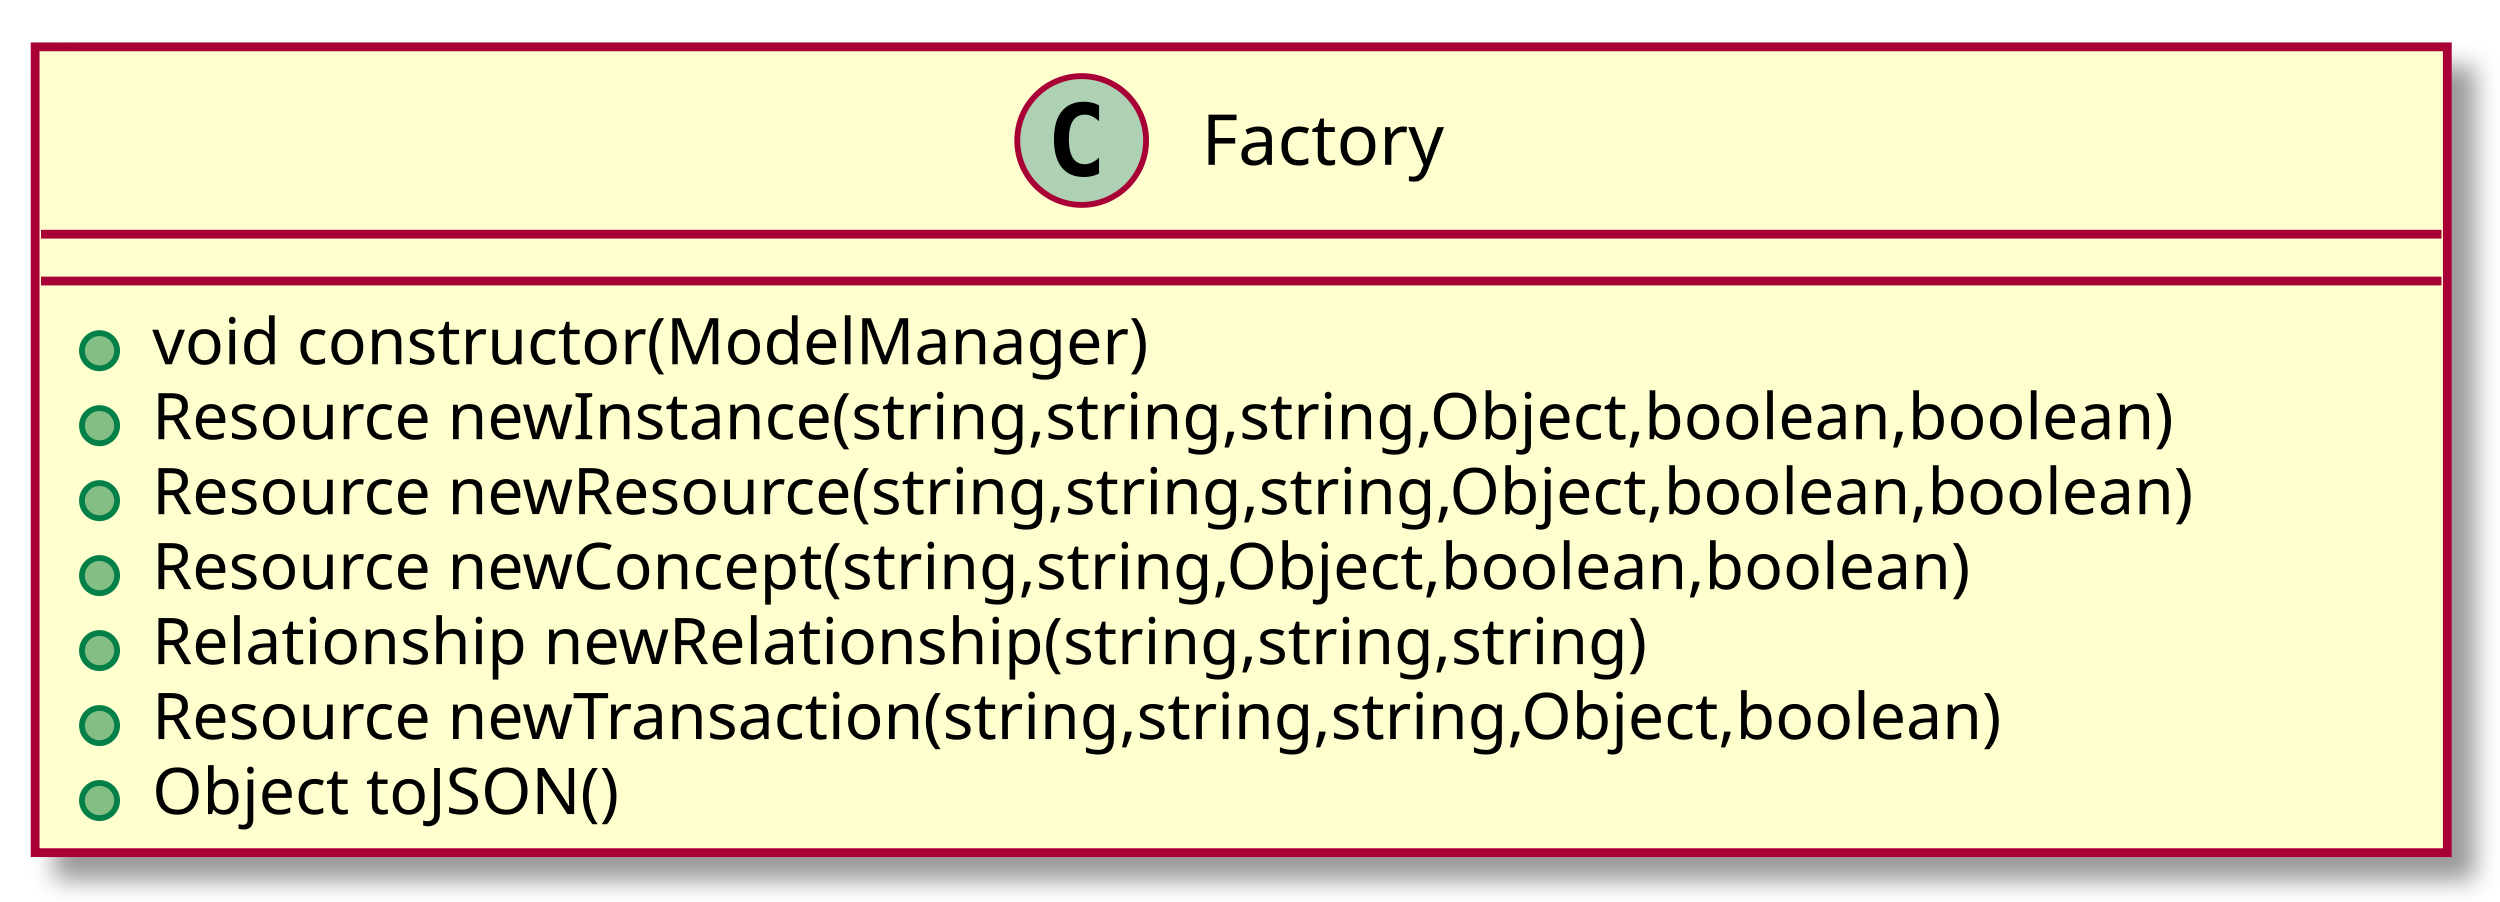
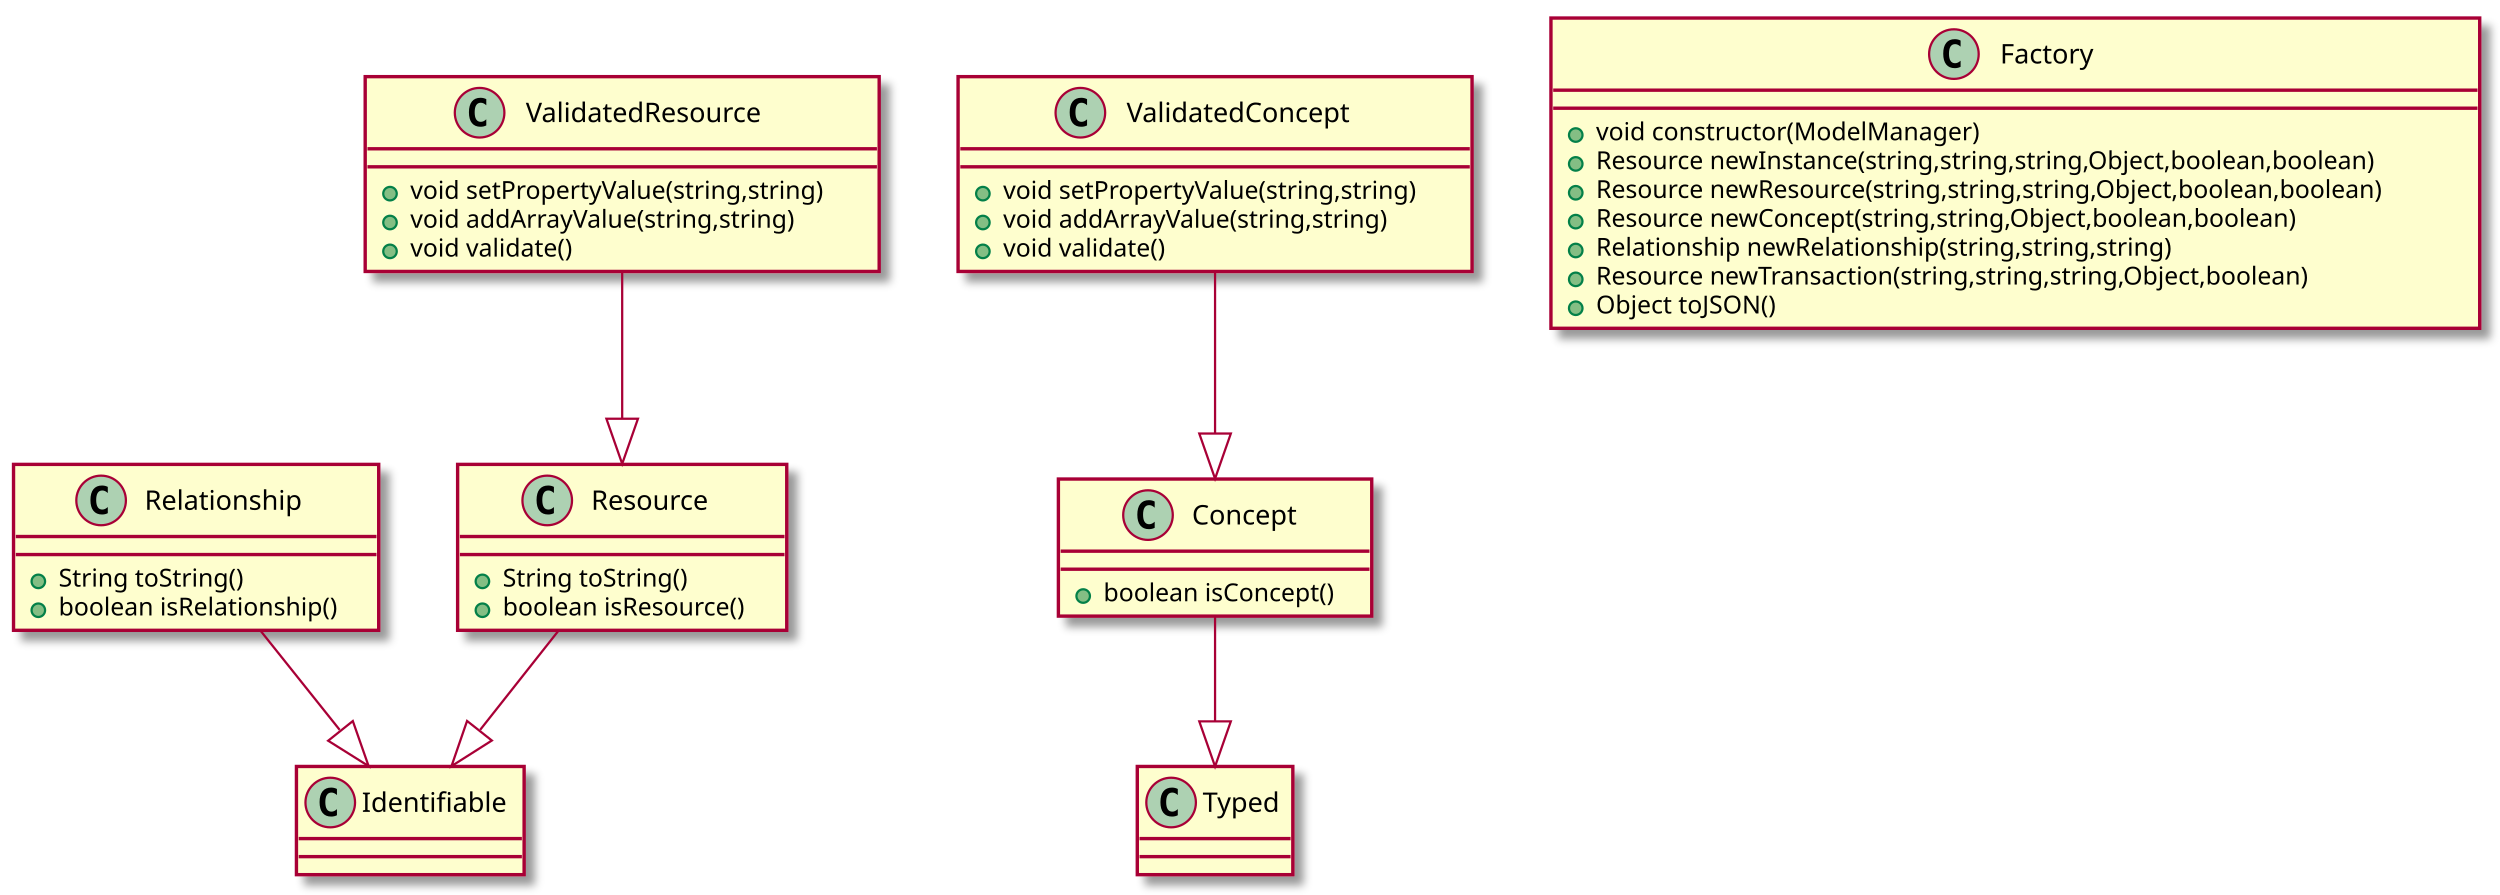
- <svg xmlns="http://www.w3.org/2000/svg" contentScriptType="application/ecmascript" contentStyleType="text/css" height="154px" preserveAspectRatio="none" style="width:427px;height:154px;" version="1.1" viewBox="0 0 427 154" width="427px" zoomAndPan="magnify">
+ <svg xmlns="http://www.w3.org/2000/svg" contentScriptType="application/ecmascript" contentStyleType="text/css" height="397px" preserveAspectRatio="none" style="width:1109px;height:397px;" version="1.1" viewBox="0 0 1109 397" width="1109px" zoomAndPan="magnify">
  <defs>
-     <filter height="300%" id="f69g772" width="300%" x="-1" y="-1">
+     <filter height="300%" id="fwv91gp" width="300%" x="-1" y="-1">
      <feGaussianBlur result="blurOut" stdDeviation="2.0" />
      <feColorMatrix in="blurOut" result="blurOut2" type="matrix" values="0 0 0 0 0 0 0 0 0 0 0 0 0 0 0 0 0 0 .4 0" />
      <feOffset dx="4.0" dy="4.0" in="blurOut2" result="blurOut3" />
      <feBlend in="SourceGraphic" in2="blurOut3" mode="normal" />
    </filter>
  </defs>
  <g>
-     <rect fill="#FEFECE" filter="url(#f69g772)" height="137.633" style="stroke: #A80036; stroke-width: 1.5;" width="412" x="6" y="8" />
-     <ellipse cx="184.75" cy="24" fill="#ADD1B2" rx="11" ry="11" style="stroke: #A80036; stroke-width: 1.0;" />
-     <path d="M187.719,29.641 Q187.141,29.938 186.5,30.086 Q185.859,30.234 185.156,30.234 Q182.656,30.234 181.336,28.586 Q180.016,26.938 180.016,23.812 Q180.016,20.688 181.336,19.031 Q182.656,17.375 185.156,17.375 Q185.859,17.375 186.508,17.531 Q187.156,17.688 187.719,17.984 L187.719,20.703 Q187.094,20.125 186.5,19.852 Q185.906,19.578 185.281,19.578 Q183.938,19.578 183.25,20.648 Q182.562,21.719 182.562,23.812 Q182.562,25.906 183.25,26.977 Q183.938,28.047 185.281,28.047 Q185.906,28.047 186.5,27.773 Q187.094,27.5 187.719,26.922 L187.719,29.641 Z " />
-     <text fill="#000000" font-family="sans-serif" font-size="12" lengthAdjust="spacingAndGlyphs" textLength="46" x="205.25" y="28.154">Factory</text>
-     <line style="stroke: #A80036; stroke-width: 1.5;" x1="7" x2="417" y1="40" y2="40" />
-     <line style="stroke: #A80036; stroke-width: 1.5;" x1="7" x2="417" y1="48" y2="48" />
-     <ellipse cx="17" cy="59.902" fill="#84BE84" rx="3" ry="3" style="stroke: #038048; stroke-width: 1.0;" />
-     <text fill="#000000" font-family="sans-serif" font-size="11" lengthAdjust="spacingAndGlyphs" textLength="182" x="26" y="62.21">void constructor(ModelManager)</text>
-     <ellipse cx="17" cy="72.707" fill="#84BE84" rx="3" ry="3" style="stroke: #038048; stroke-width: 1.0;" />
-     <text fill="#000000" font-family="sans-serif" font-size="11" lengthAdjust="spacingAndGlyphs" textLength="381" x="26" y="75.015">Resource newInstance(string,string,string,Object,boolean,boolean)</text>
-     <ellipse cx="17" cy="85.512" fill="#84BE84" rx="3" ry="3" style="stroke: #038048; stroke-width: 1.0;" />
-     <text fill="#000000" font-family="sans-serif" font-size="11" lengthAdjust="spacingAndGlyphs" textLength="386" x="26" y="87.82">Resource newResource(string,string,string,Object,boolean,boolean)</text>
-     <ellipse cx="17" cy="98.316" fill="#84BE84" rx="3" ry="3" style="stroke: #038048; stroke-width: 1.0;" />
-     <text fill="#000000" font-family="sans-serif" font-size="11" lengthAdjust="spacingAndGlyphs" textLength="342" x="26" y="100.624">Resource newConcept(string,string,Object,boolean,boolean)</text>
-     <ellipse cx="17" cy="111.121" fill="#84BE84" rx="3" ry="3" style="stroke: #038048; stroke-width: 1.0;" />
-     <text fill="#000000" font-family="sans-serif" font-size="11" lengthAdjust="spacingAndGlyphs" textLength="280" x="26" y="113.429">Relationship newRelationship(string,string,string)</text>
-     <ellipse cx="17" cy="123.926" fill="#84BE84" rx="3" ry="3" style="stroke: #038048; stroke-width: 1.0;" />
-     <text fill="#000000" font-family="sans-serif" font-size="11" lengthAdjust="spacingAndGlyphs" textLength="351" x="26" y="126.234">Resource newTransaction(string,string,string,Object,boolean)</text>
-     <ellipse cx="17" cy="136.731" fill="#84BE84" rx="3" ry="3" style="stroke: #038048; stroke-width: 1.0;" />
-     <text fill="#000000" font-family="sans-serif" font-size="11" lengthAdjust="spacingAndGlyphs" textLength="87" x="26" y="139.039">Object toJSON()</text>
+     <rect fill="#FEFECE" filter="url(#fwv91gp)" height="73.609" style="stroke: #A80036; stroke-width: 1.5;" width="162" x="6" y="206" />
+     <ellipse cx="44.85" cy="222" fill="#ADD1B2" rx="11" ry="11" style="stroke: #A80036; stroke-width: 1.0;" />
+     <path d="M47.819,227.641 Q47.241,227.938 46.6,228.086 Q45.959,228.234 45.256,228.234 Q42.756,228.234 41.436,226.586 Q40.116,224.938 40.116,221.812 Q40.116,218.688 41.436,217.031 Q42.756,215.375 45.256,215.375 Q45.959,215.375 46.608,215.531 Q47.256,215.688 47.819,215.984 L47.819,218.703 Q47.194,218.125 46.6,217.852 Q46.006,217.578 45.381,217.578 Q44.038,217.578 43.35,218.648 Q42.663,219.719 42.663,221.812 Q42.663,223.906 43.35,224.977 Q44.038,226.047 45.381,226.047 Q46.006,226.047 46.6,225.773 Q47.194,225.5 47.819,224.922 L47.819,227.641 Z " />
+     <text fill="#000000" font-family="sans-serif" font-size="12" lengthAdjust="spacingAndGlyphs" textLength="77" x="64.15" y="226.154">Relationship</text>
+     <line style="stroke: #A80036; stroke-width: 1.5;" x1="7" x2="167" y1="238" y2="238" />
+     <line style="stroke: #A80036; stroke-width: 1.5;" x1="7" x2="167" y1="246" y2="246" />
+     <ellipse cx="17" cy="257.902" fill="#84BE84" rx="3" ry="3" style="stroke: #038048; stroke-width: 1.0;" />
+     <text fill="#000000" font-family="sans-serif" font-size="11" lengthAdjust="spacingAndGlyphs" textLength="91" x="26" y="260.21">String toString()</text>
+     <ellipse cx="17" cy="270.707" fill="#84BE84" rx="3" ry="3" style="stroke: #038048; stroke-width: 1.0;" />
+     <text fill="#000000" font-family="sans-serif" font-size="11" lengthAdjust="spacingAndGlyphs" textLength="136" x="26" y="273.015">boolean isRelationship()</text>
+     <rect fill="#FEFECE" filter="url(#fwv91gp)" height="48" style="stroke: #A80036; stroke-width: 1.5;" width="101" x="131.5" y="340" />
+     <ellipse cx="146.5" cy="356" fill="#ADD1B2" rx="11" ry="11" style="stroke: #A80036; stroke-width: 1.0;" />
+     <path d="M149.469,361.641 Q148.891,361.938 148.25,362.086 Q147.609,362.234 146.906,362.234 Q144.406,362.234 143.086,360.586 Q141.766,358.938 141.766,355.812 Q141.766,352.688 143.086,351.031 Q144.406,349.375 146.906,349.375 Q147.609,349.375 148.258,349.531 Q148.906,349.688 149.469,349.984 L149.469,352.703 Q148.844,352.125 148.25,351.852 Q147.656,351.578 147.031,351.578 Q145.688,351.578 145,352.648 Q144.312,353.719 144.312,355.812 Q144.312,357.906 145,358.977 Q145.688,360.047 147.031,360.047 Q147.656,360.047 148.25,359.773 Q148.844,359.5 149.469,358.922 L149.469,361.641 Z " />
+     <text fill="#000000" font-family="sans-serif" font-size="12" lengthAdjust="spacingAndGlyphs" textLength="69" x="160.5" y="360.154">Identifiable</text>
+     <line style="stroke: #A80036; stroke-width: 1.5;" x1="132.5" x2="231.5" y1="372" y2="372" />
+     <line style="stroke: #A80036; stroke-width: 1.5;" x1="132.5" x2="231.5" y1="380" y2="380" />
+     <rect fill="#FEFECE" filter="url(#fwv91gp)" height="73.609" style="stroke: #A80036; stroke-width: 1.5;" width="146" x="203" y="206" />
+     <ellipse cx="242.75" cy="222" fill="#ADD1B2" rx="11" ry="11" style="stroke: #A80036; stroke-width: 1.0;" />
+     <path d="M245.719,227.641 Q245.141,227.938 244.5,228.086 Q243.859,228.234 243.156,228.234 Q240.656,228.234 239.336,226.586 Q238.016,224.938 238.016,221.812 Q238.016,218.688 239.336,217.031 Q240.656,215.375 243.156,215.375 Q243.859,215.375 244.508,215.531 Q245.156,215.688 245.719,215.984 L245.719,218.703 Q245.094,218.125 244.5,217.852 Q243.906,217.578 243.281,217.578 Q241.938,217.578 241.25,218.648 Q240.562,219.719 240.562,221.812 Q240.562,223.906 241.25,224.977 Q241.938,226.047 243.281,226.047 Q243.906,226.047 244.5,225.773 Q245.094,225.5 245.719,224.922 L245.719,227.641 Z " />
+     <text fill="#000000" font-family="sans-serif" font-size="12" lengthAdjust="spacingAndGlyphs" textLength="59" x="262.25" y="226.154">Resource</text>
+     <line style="stroke: #A80036; stroke-width: 1.5;" x1="204" x2="348" y1="238" y2="238" />
+     <line style="stroke: #A80036; stroke-width: 1.5;" x1="204" x2="348" y1="246" y2="246" />
+     <ellipse cx="214" cy="257.902" fill="#84BE84" rx="3" ry="3" style="stroke: #038048; stroke-width: 1.0;" />
+     <text fill="#000000" font-family="sans-serif" font-size="11" lengthAdjust="spacingAndGlyphs" textLength="91" x="223" y="260.21">String toString()</text>
+     <ellipse cx="214" cy="270.707" fill="#84BE84" rx="3" ry="3" style="stroke: #038048; stroke-width: 1.0;" />
+     <text fill="#000000" font-family="sans-serif" font-size="11" lengthAdjust="spacingAndGlyphs" textLength="120" x="223" y="273.015">boolean isResource()</text>
+     <rect fill="#FEFECE" filter="url(#fwv91gp)" height="86.414" style="stroke: #A80036; stroke-width: 1.5;" width="228" x="162" y="34" />
+     <ellipse cx="212.75" cy="50" fill="#ADD1B2" rx="11" ry="11" style="stroke: #A80036; stroke-width: 1.0;" />
+     <path d="M215.719,55.641 Q215.141,55.938 214.5,56.086 Q213.859,56.234 213.156,56.234 Q210.656,56.234 209.336,54.586 Q208.016,52.938 208.016,49.812 Q208.016,46.688 209.336,45.031 Q210.656,43.375 213.156,43.375 Q213.859,43.375 214.508,43.531 Q215.156,43.688 215.719,43.984 L215.719,46.703 Q215.094,46.125 214.5,45.852 Q213.906,45.578 213.281,45.578 Q211.938,45.578 211.25,46.648 Q210.562,47.719 210.562,49.812 Q210.562,51.906 211.25,52.977 Q211.938,54.047 213.281,54.047 Q213.906,54.047 214.5,53.773 Q215.094,53.5 215.719,52.922 L215.719,55.641 Z " />
+     <text fill="#000000" font-family="sans-serif" font-size="12" lengthAdjust="spacingAndGlyphs" textLength="118" x="233.25" y="54.154">ValidatedResource</text>
+     <line style="stroke: #A80036; stroke-width: 1.5;" x1="163" x2="389" y1="66" y2="66" />
+     <line style="stroke: #A80036; stroke-width: 1.5;" x1="163" x2="389" y1="74" y2="74" />
+     <ellipse cx="173" cy="85.902" fill="#84BE84" rx="3" ry="3" style="stroke: #038048; stroke-width: 1.0;" />
+     <text fill="#000000" font-family="sans-serif" font-size="11" lengthAdjust="spacingAndGlyphs" textLength="202" x="182" y="88.21">void setPropertyValue(string,string)</text>
+     <ellipse cx="173" cy="98.707" fill="#84BE84" rx="3" ry="3" style="stroke: #038048; stroke-width: 1.0;" />
+     <text fill="#000000" font-family="sans-serif" font-size="11" lengthAdjust="spacingAndGlyphs" textLength="187" x="182" y="101.015">void addArrayValue(string,string)</text>
+     <ellipse cx="173" cy="111.512" fill="#84BE84" rx="3" ry="3" style="stroke: #038048; stroke-width: 1.0;" />
+     <text fill="#000000" font-family="sans-serif" font-size="11" lengthAdjust="spacingAndGlyphs" textLength="79" x="182" y="113.82">void validate()</text>
+     <rect fill="#FEFECE" filter="url(#fwv91gp)" height="60.805" style="stroke: #A80036; stroke-width: 1.5;" width="139" x="469.5" y="212.5" />
+     <ellipse cx="509.25" cy="228.5" fill="#ADD1B2" rx="11" ry="11" style="stroke: #A80036; stroke-width: 1.0;" />
+     <path d="M512.219,234.141 Q511.641,234.438 511,234.586 Q510.359,234.734 509.656,234.734 Q507.156,234.734 505.836,233.086 Q504.516,231.438 504.516,228.312 Q504.516,225.188 505.836,223.531 Q507.156,221.875 509.656,221.875 Q510.359,221.875 511.008,222.031 Q511.656,222.188 512.219,222.484 L512.219,225.203 Q511.594,224.625 511,224.352 Q510.406,224.078 509.781,224.078 Q508.438,224.078 507.75,225.148 Q507.062,226.219 507.062,228.312 Q507.062,230.406 507.75,231.477 Q508.438,232.547 509.781,232.547 Q510.406,232.547 511,232.273 Q511.594,232 512.219,231.422 L512.219,234.141 Z " />
+     <text fill="#000000" font-family="sans-serif" font-size="12" lengthAdjust="spacingAndGlyphs" textLength="52" x="528.75" y="232.654">Concept</text>
+     <line style="stroke: #A80036; stroke-width: 1.5;" x1="470.5" x2="607.5" y1="244.5" y2="244.5" />
+     <line style="stroke: #A80036; stroke-width: 1.5;" x1="470.5" x2="607.5" y1="252.5" y2="252.5" />
+     <ellipse cx="480.5" cy="264.402" fill="#84BE84" rx="3" ry="3" style="stroke: #038048; stroke-width: 1.0;" />
+     <text fill="#000000" font-family="sans-serif" font-size="11" lengthAdjust="spacingAndGlyphs" textLength="113" x="489.5" y="266.71">boolean isConcept()</text>
+     <rect fill="#FEFECE" filter="url(#fwv91gp)" height="48" style="stroke: #A80036; stroke-width: 1.5;" width="69" x="504.5" y="340" />
+     <ellipse cx="519.5" cy="356" fill="#ADD1B2" rx="11" ry="11" style="stroke: #A80036; stroke-width: 1.0;" />
+     <path d="M522.469,361.641 Q521.891,361.938 521.25,362.086 Q520.609,362.234 519.906,362.234 Q517.406,362.234 516.086,360.586 Q514.766,358.938 514.766,355.812 Q514.766,352.688 516.086,351.031 Q517.406,349.375 519.906,349.375 Q520.609,349.375 521.258,349.531 Q521.906,349.688 522.469,349.984 L522.469,352.703 Q521.844,352.125 521.25,351.852 Q520.656,351.578 520.031,351.578 Q518.688,351.578 518,352.648 Q517.312,353.719 517.312,355.812 Q517.312,357.906 518,358.977 Q518.688,360.047 520.031,360.047 Q520.656,360.047 521.25,359.773 Q521.844,359.5 522.469,358.922 L522.469,361.641 Z " />
+     <text fill="#000000" font-family="sans-serif" font-size="12" lengthAdjust="spacingAndGlyphs" textLength="37" x="533.5" y="360.154">Typed</text>
+     <line style="stroke: #A80036; stroke-width: 1.5;" x1="505.5" x2="572.5" y1="372" y2="372" />
+     <line style="stroke: #A80036; stroke-width: 1.5;" x1="505.5" x2="572.5" y1="380" y2="380" />
+     <rect fill="#FEFECE" filter="url(#fwv91gp)" height="86.414" style="stroke: #A80036; stroke-width: 1.5;" width="228" x="425" y="34" />
+     <ellipse cx="479.25" cy="50" fill="#ADD1B2" rx="11" ry="11" style="stroke: #A80036; stroke-width: 1.0;" />
+     <path d="M482.219,55.641 Q481.641,55.938 481,56.086 Q480.359,56.234 479.656,56.234 Q477.156,56.234 475.836,54.586 Q474.516,52.938 474.516,49.812 Q474.516,46.688 475.836,45.031 Q477.156,43.375 479.656,43.375 Q480.359,43.375 481.008,43.531 Q481.656,43.688 482.219,43.984 L482.219,46.703 Q481.594,46.125 481,45.852 Q480.406,45.578 479.781,45.578 Q478.438,45.578 477.75,46.648 Q477.062,47.719 477.062,49.812 Q477.062,51.906 477.75,52.977 Q478.438,54.047 479.781,54.047 Q480.406,54.047 481,53.773 Q481.594,53.5 482.219,52.922 L482.219,55.641 Z " />
+     <text fill="#000000" font-family="sans-serif" font-size="12" lengthAdjust="spacingAndGlyphs" textLength="111" x="499.75" y="54.154">ValidatedConcept</text>
+     <line style="stroke: #A80036; stroke-width: 1.5;" x1="426" x2="652" y1="66" y2="66" />
+     <line style="stroke: #A80036; stroke-width: 1.5;" x1="426" x2="652" y1="74" y2="74" />
+     <ellipse cx="436" cy="85.902" fill="#84BE84" rx="3" ry="3" style="stroke: #038048; stroke-width: 1.0;" />
+     <text fill="#000000" font-family="sans-serif" font-size="11" lengthAdjust="spacingAndGlyphs" textLength="202" x="445" y="88.21">void setPropertyValue(string,string)</text>
+     <ellipse cx="436" cy="98.707" fill="#84BE84" rx="3" ry="3" style="stroke: #038048; stroke-width: 1.0;" />
+     <text fill="#000000" font-family="sans-serif" font-size="11" lengthAdjust="spacingAndGlyphs" textLength="187" x="445" y="101.015">void addArrayValue(string,string)</text>
+     <ellipse cx="436" cy="111.512" fill="#84BE84" rx="3" ry="3" style="stroke: #038048; stroke-width: 1.0;" />
+     <text fill="#000000" font-family="sans-serif" font-size="11" lengthAdjust="spacingAndGlyphs" textLength="79" x="445" y="113.82">void validate()</text>
+     <rect fill="#FEFECE" filter="url(#fwv91gp)" height="137.633" style="stroke: #A80036; stroke-width: 1.5;" width="412" x="688" y="8" />
+     <ellipse cx="866.75" cy="24" fill="#ADD1B2" rx="11" ry="11" style="stroke: #A80036; stroke-width: 1.0;" />
+     <path d="M869.719,29.641 Q869.141,29.938 868.5,30.086 Q867.859,30.234 867.156,30.234 Q864.656,30.234 863.336,28.586 Q862.016,26.938 862.016,23.812 Q862.016,20.688 863.336,19.031 Q864.656,17.375 867.156,17.375 Q867.859,17.375 868.508,17.531 Q869.156,17.688 869.719,17.984 L869.719,20.703 Q869.094,20.125 868.5,19.852 Q867.906,19.578 867.281,19.578 Q865.938,19.578 865.25,20.648 Q864.562,21.719 864.562,23.812 Q864.562,25.906 865.25,26.977 Q865.938,28.047 867.281,28.047 Q867.906,28.047 868.5,27.773 Q869.094,27.5 869.719,26.922 L869.719,29.641 Z " />
+     <text fill="#000000" font-family="sans-serif" font-size="12" lengthAdjust="spacingAndGlyphs" textLength="46" x="887.25" y="28.154">Factory</text>
+     <line style="stroke: #A80036; stroke-width: 1.5;" x1="689" x2="1099" y1="40" y2="40" />
+     <line style="stroke: #A80036; stroke-width: 1.5;" x1="689" x2="1099" y1="48" y2="48" />
+     <ellipse cx="699" cy="59.902" fill="#84BE84" rx="3" ry="3" style="stroke: #038048; stroke-width: 1.0;" />
+     <text fill="#000000" font-family="sans-serif" font-size="11" lengthAdjust="spacingAndGlyphs" textLength="182" x="708" y="62.21">void constructor(ModelManager)</text>
+     <ellipse cx="699" cy="72.707" fill="#84BE84" rx="3" ry="3" style="stroke: #038048; stroke-width: 1.0;" />
+     <text fill="#000000" font-family="sans-serif" font-size="11" lengthAdjust="spacingAndGlyphs" textLength="381" x="708" y="75.015">Resource newInstance(string,string,string,Object,boolean,boolean)</text>
+     <ellipse cx="699" cy="85.512" fill="#84BE84" rx="3" ry="3" style="stroke: #038048; stroke-width: 1.0;" />
+     <text fill="#000000" font-family="sans-serif" font-size="11" lengthAdjust="spacingAndGlyphs" textLength="386" x="708" y="87.82">Resource newResource(string,string,string,Object,boolean,boolean)</text>
+     <ellipse cx="699" cy="98.316" fill="#84BE84" rx="3" ry="3" style="stroke: #038048; stroke-width: 1.0;" />
+     <text fill="#000000" font-family="sans-serif" font-size="11" lengthAdjust="spacingAndGlyphs" textLength="342" x="708" y="100.624">Resource newConcept(string,string,Object,boolean,boolean)</text>
+     <ellipse cx="699" cy="111.121" fill="#84BE84" rx="3" ry="3" style="stroke: #038048; stroke-width: 1.0;" />
+     <text fill="#000000" font-family="sans-serif" font-size="11" lengthAdjust="spacingAndGlyphs" textLength="280" x="708" y="113.429">Relationship newRelationship(string,string,string)</text>
+     <ellipse cx="699" cy="123.926" fill="#84BE84" rx="3" ry="3" style="stroke: #038048; stroke-width: 1.0;" />
+     <text fill="#000000" font-family="sans-serif" font-size="11" lengthAdjust="spacingAndGlyphs" textLength="351" x="708" y="126.234">Resource newTransaction(string,string,string,Object,boolean)</text>
+     <ellipse cx="699" cy="136.731" fill="#84BE84" rx="3" ry="3" style="stroke: #038048; stroke-width: 1.0;" />
+     <text fill="#000000" font-family="sans-serif" font-size="11" lengthAdjust="spacingAndGlyphs" textLength="87" x="708" y="139.039">Object toJSON()</text>
+     <path d="M115.761,280.027 C126.787,293.839 139.418,309.661 150.673,323.759 " fill="none" style="stroke: #A80036; stroke-width: 1.0;" />
+     <polygon fill="none" points="156.512,319.853,163.519,339.851,145.571,328.587,156.512,319.853" style="stroke: #A80036; stroke-width: 1.0;" />
+     <path d="M247.542,280.027 C236.632,293.839 224.134,309.661 212.997,323.759 " fill="none" style="stroke: #A80036; stroke-width: 1.0;" />
+     <polygon fill="none" points="218.176,328.495,200.286,339.851,207.19,319.817,218.176,328.495" style="stroke: #A80036; stroke-width: 1.0;" />
+     <path d="M276,120.234 C276,140.093 276,164.058 276,185.456 " fill="none" style="stroke: #A80036; stroke-width: 1.0;" />
+     <polygon fill="none" points="283,185.751,276,205.751,269,185.751,283,185.751" style="stroke: #A80036; stroke-width: 1.0;" />
+     <path d="M539,273.722 C539,287.665 539,304.549 539,319.864 " fill="none" style="stroke: #A80036; stroke-width: 1.0;" />
+     <polygon fill="none" points="546,320,539,339.999,532,319.999,546,320" style="stroke: #A80036; stroke-width: 1.0;" />
+     <path d="M539,120.234 C539,142.211 539,169.216 539,192.205 " fill="none" style="stroke: #A80036; stroke-width: 1.0;" />
+     <polygon fill="none" points="546,192.325,539,212.325,532,192.325,546,192.325" style="stroke: #A80036; stroke-width: 1.0;" />
  </g>
</svg>
